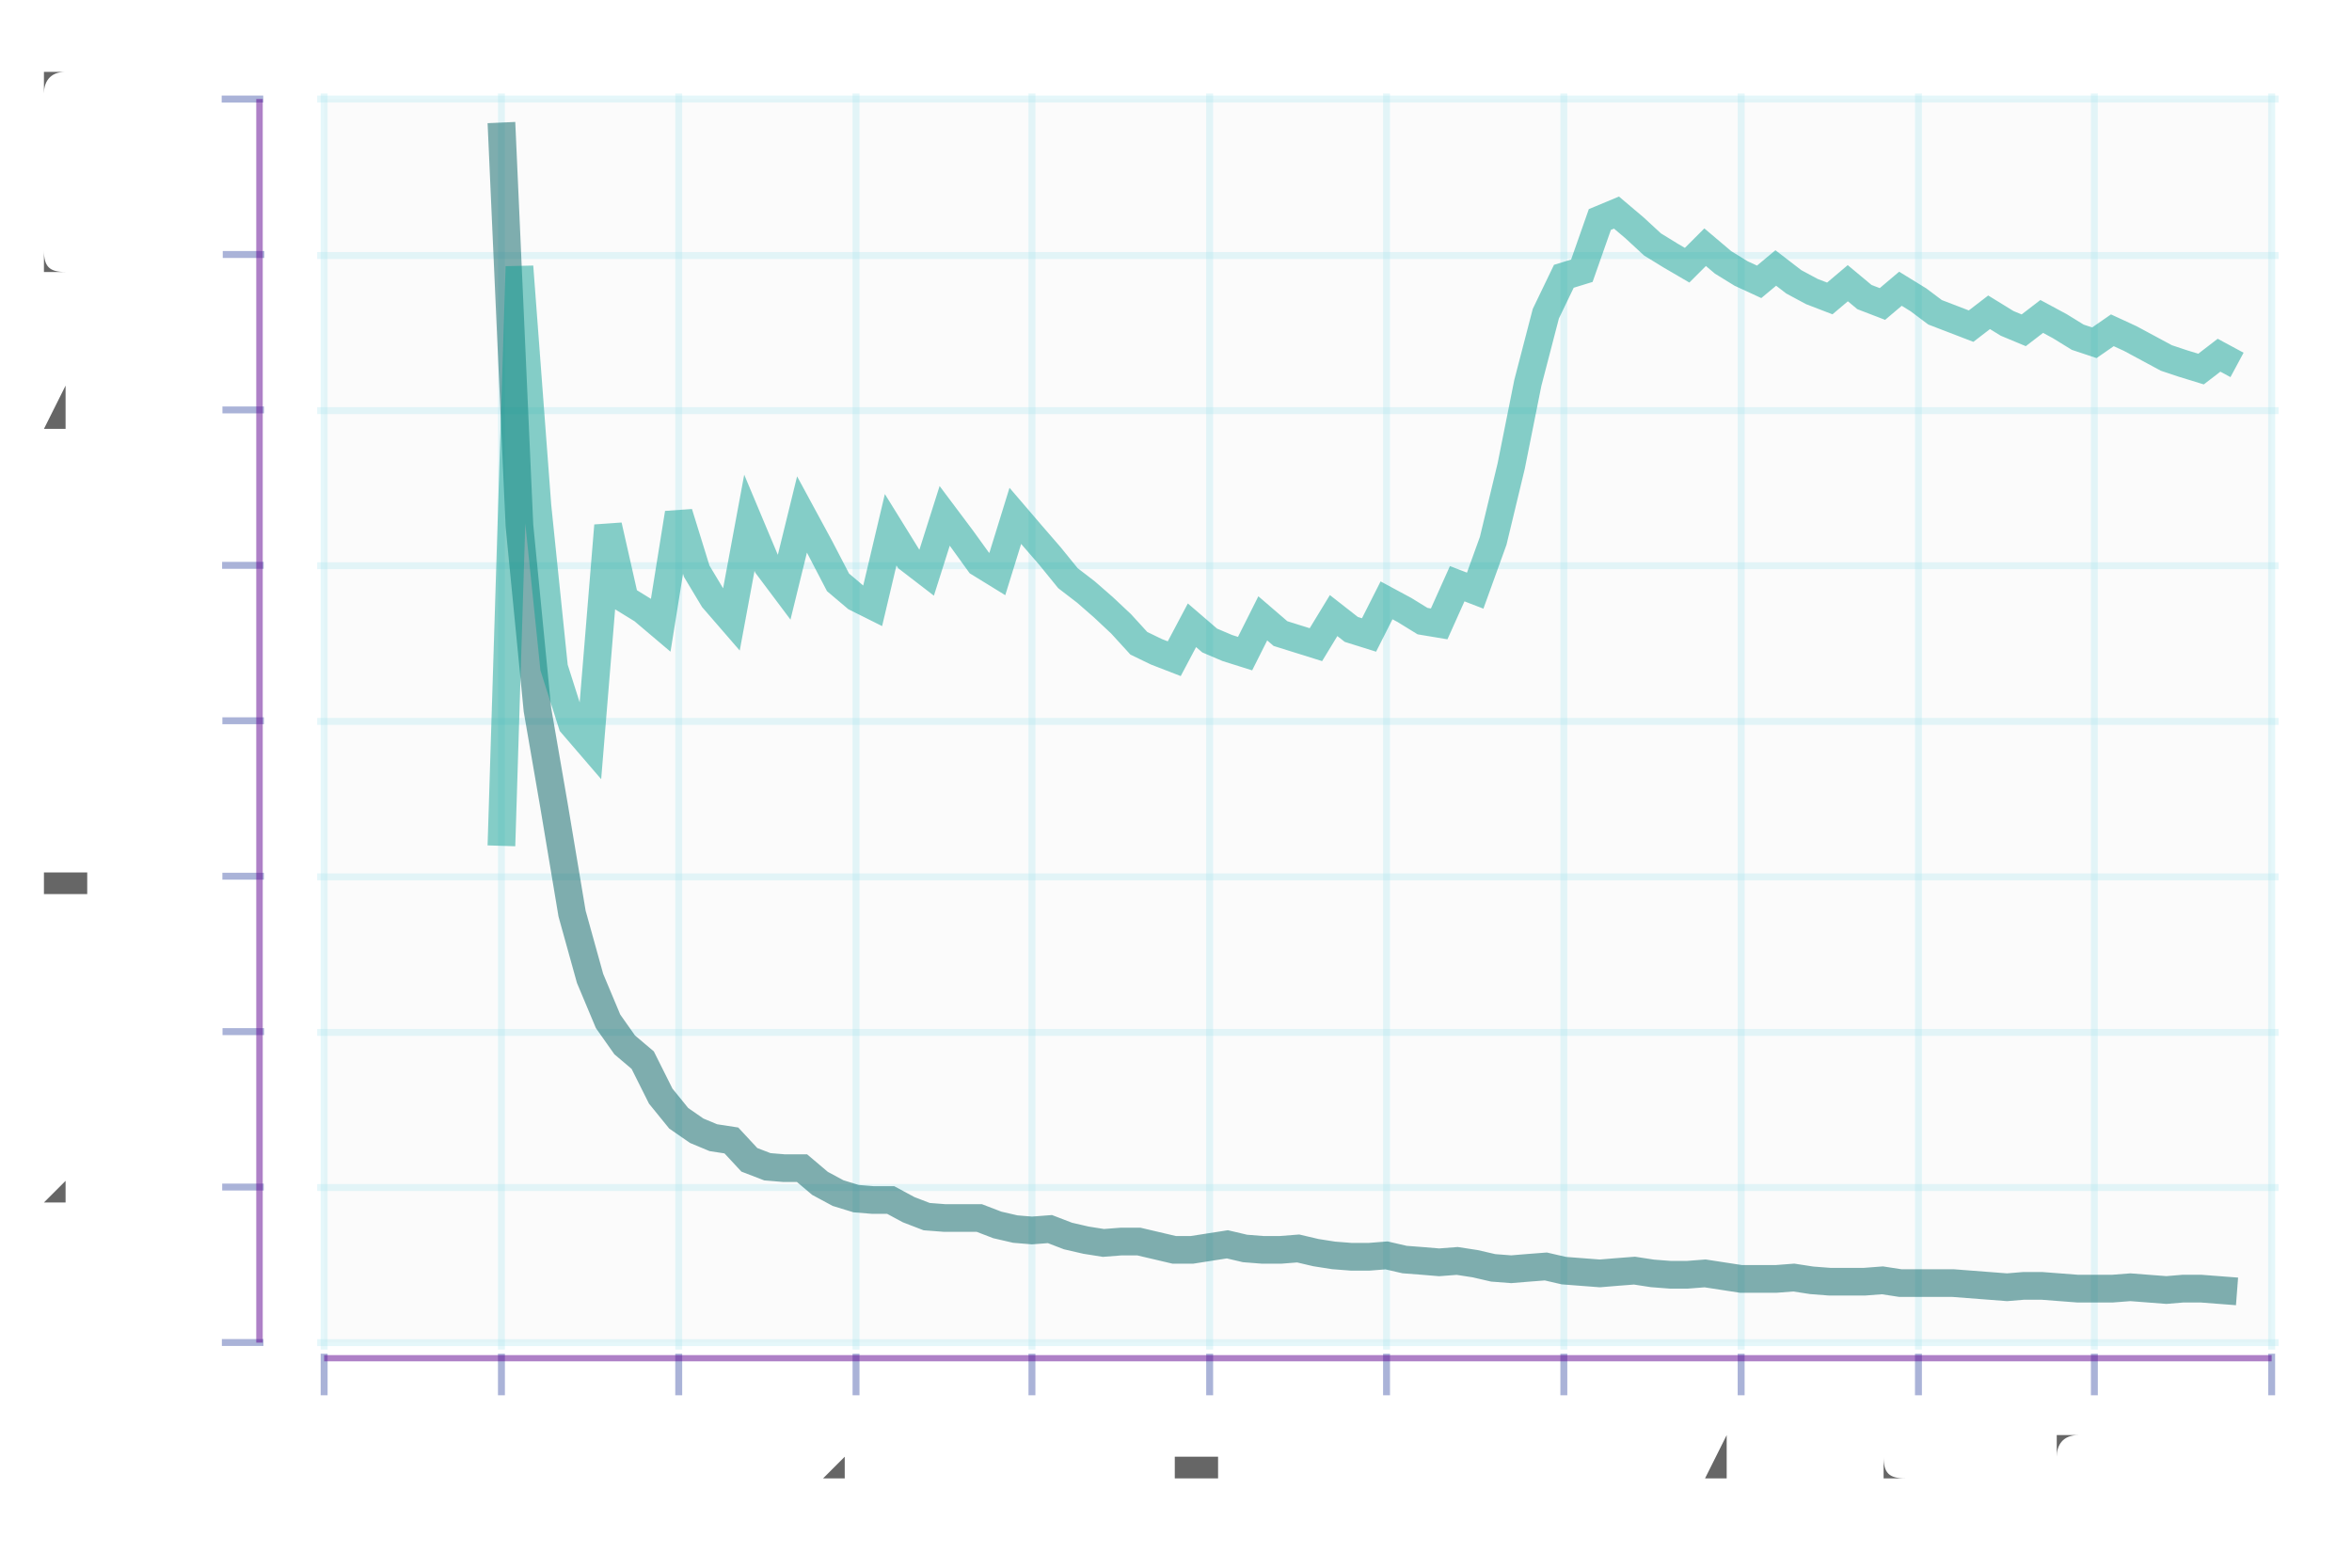
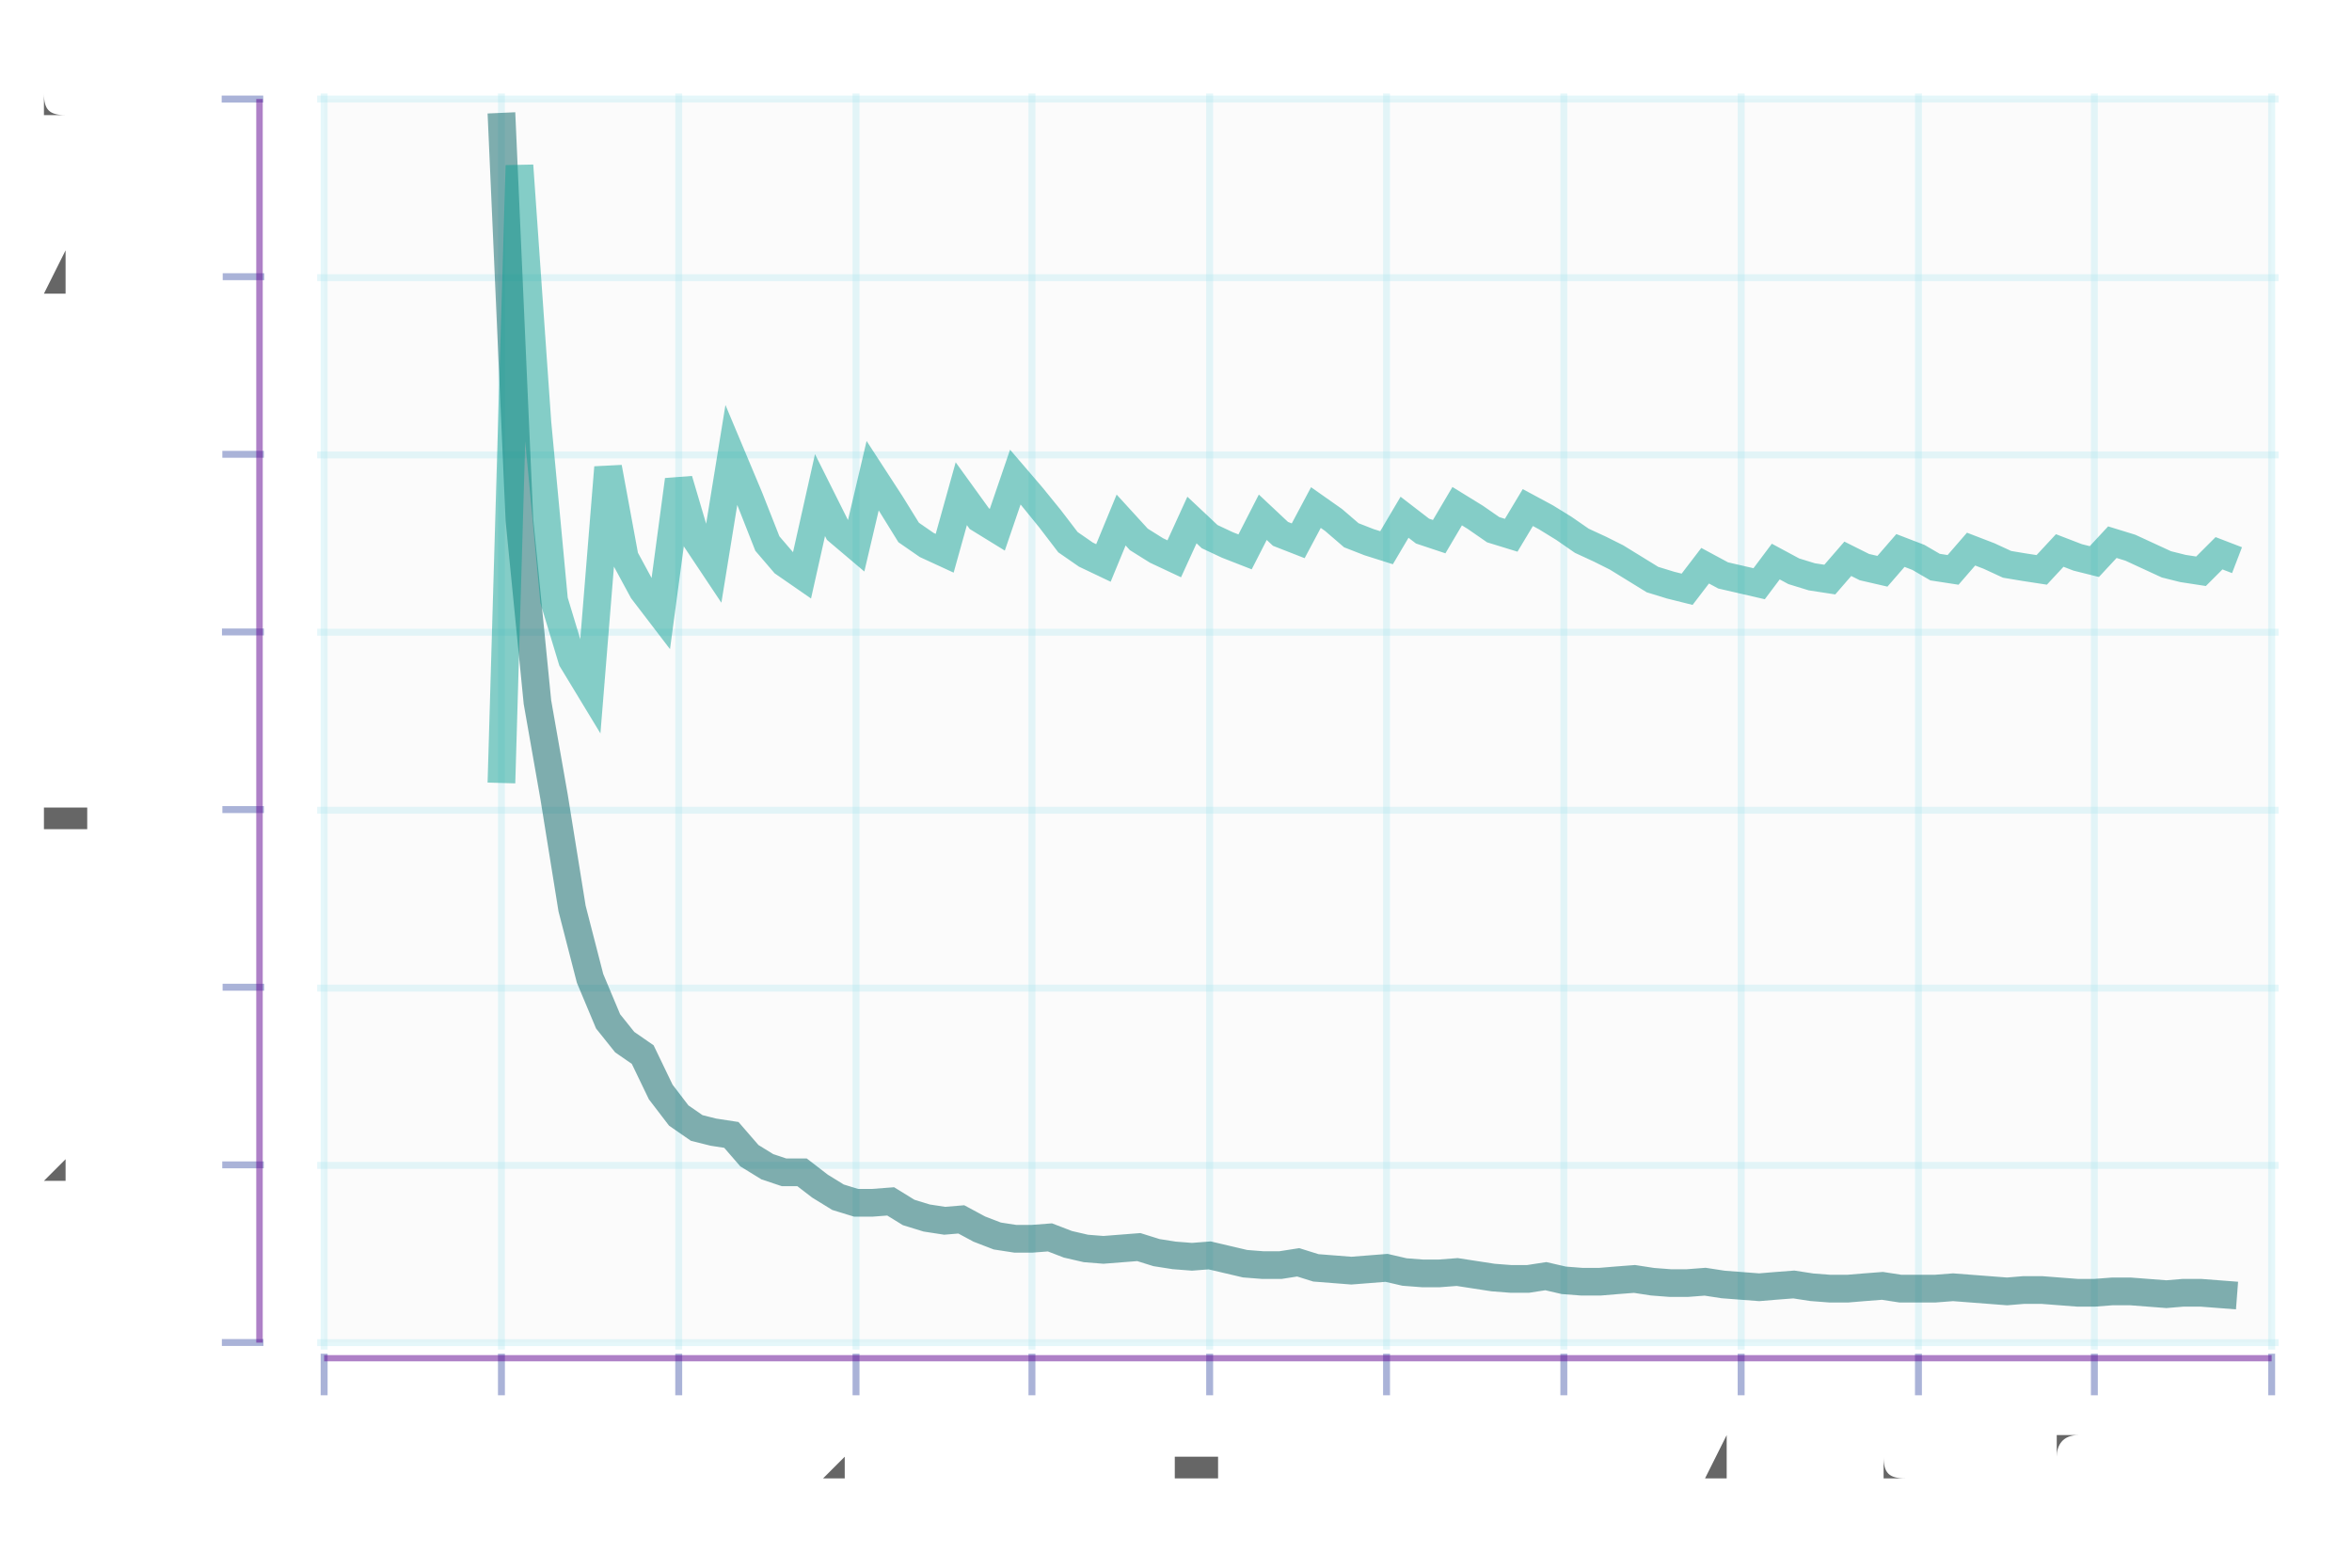
<svg xmlns="http://www.w3.org/2000/svg" height="300.0" viewBox="-0.895 -0.549 1.698 1.095" width="450.0">
  <g stroke-opacity="0.0" fill-opacity="3.0e-2" stroke="#000000" stroke-width="0.0" fill="#666666">
    <rect height="0.898" width="1.406" x="-0.661" y="-0.496" />
  </g>
  <g stroke-opacity="0.3" stroke="#a8e5ee" stroke-width="5.0e-3" fill="none">
    <polyline points="-0.666,0.402 0.75,0.402" />
  </g>
  <g stroke-opacity="0.3" stroke="#a8e5ee" stroke-width="5.0e-3" fill="none">
-     <polyline points="-0.666,0.29 0.75,0.29" />
+     <polyline points="-0.666,0.274 0.75,0.274" />
  </g>
  <g stroke-opacity="0.3" stroke="#a8e5ee" stroke-width="5.0e-3" fill="none">
-     <polyline points="-0.666,0.178 0.75,0.178" />
+     <polyline points="-0.666,0.146 0.75,0.146" />
  </g>
  <g stroke-opacity="0.3" stroke="#a8e5ee" stroke-width="5.0e-3" fill="none">
-     <polyline points="-0.666,6.565656565656564e-2 0.75,6.565656565656564e-2" />
+     <polyline points="-0.666,1.7556517556517603e-2 0.75,1.7556517556517603e-2" />
  </g>
  <g stroke-opacity="0.3" stroke="#a8e5ee" stroke-width="5.0e-3" fill="none">
-     <polyline points="-0.666,-4.657687991021331e-2 0.75,-4.657687991021331e-2" />
+     <polyline points="-0.666,-0.111 0.75,-0.111" />
  </g>
  <g stroke-opacity="0.3" stroke="#a8e5ee" stroke-width="5.0e-3" fill="none">
-     <polyline points="-0.666,-0.159 0.75,-0.159" />
+     <polyline points="-0.666,-0.239 0.75,-0.239" />
  </g>
  <g stroke-opacity="0.3" stroke="#a8e5ee" stroke-width="5.0e-3" fill="none">
-     <polyline points="-0.666,-0.271 0.75,-0.271" />
-   </g>
-   <g stroke-opacity="0.3" stroke="#a8e5ee" stroke-width="5.0e-3" fill="none">
-     <polyline points="-0.666,-0.383 0.75,-0.383" />
+     <polyline points="-0.666,-0.367 0.75,-0.367" />
  </g>
  <g stroke-opacity="0.3" stroke="#a8e5ee" stroke-width="5.0e-3" fill="none">
    <polyline points="-0.666,-0.496 0.75,-0.496" />
  </g>
  <g fill-opacity="1.0" font-size="5.0e-2" stroke="none" stroke-width="0.0" fill="#666666" text-anchor="end">
    <text x="-0.75" y="0.415">1,000
    </text>
  </g>
  <g fill-opacity="1.0" font-size="5.0e-2" stroke="none" stroke-width="0.0" fill="#666666" text-anchor="end">
-     <text x="-0.75" y="0.303">2,000
+     <text x="-0.75" y="0.287">2,000
    </text>
  </g>
  <g fill-opacity="1.0" font-size="5.0e-2" stroke="none" stroke-width="0.0" fill="#666666" text-anchor="end">
-     <text x="-0.75" y="0.191">3,000
+     <text x="-0.75" y="0.159">3,000
    </text>
  </g>
  <g fill-opacity="1.0" font-size="5.0e-2" stroke="none" stroke-width="0.0" fill="#666666" text-anchor="end">
-     <text x="-0.75" y="7.867564534231197e-2">4,000
+     <text x="-0.75" y="3.057559724226394e-2">4,000
    </text>
  </g>
  <g fill-opacity="1.0" font-size="5.0e-2" stroke="none" stroke-width="0.0" fill="#666666" text-anchor="end">
-     <text x="-0.75" y="-3.355780022446697e-2">5,000
+     <text x="-0.75" y="-9.76911976911976e-2">5,000
    </text>
  </g>
  <g fill-opacity="1.0" font-size="5.0e-2" stroke="none" stroke-width="0.0" fill="#666666" text-anchor="end">
-     <text x="-0.75" y="-0.146">6,000
+     <text x="-0.75" y="-0.226">6,000
    </text>
  </g>
  <g fill-opacity="1.0" font-size="5.0e-2" stroke="none" stroke-width="0.0" fill="#666666" text-anchor="end">
-     <text x="-0.75" y="-0.258">7,000
+     <text x="-0.75" y="-0.354">7,000
    </text>
  </g>
  <g fill-opacity="1.0" font-size="5.0e-2" stroke="none" stroke-width="0.0" fill="#666666" text-anchor="end">
-     <text x="-0.75" y="-0.37">8,000
-     </text>
-   </g>
-   <g fill-opacity="1.0" font-size="5.0e-2" stroke="none" stroke-width="0.0" fill="#666666" text-anchor="end">
-     <text x="-0.75" y="-0.482">9,000
+     <text x="-0.75" y="-0.482">8,000
    </text>
  </g>
  <g stroke-opacity="0.4" fill-opacity="1.0" stroke="#2c429d" stroke-width="5.0e-3" fill="#5f0391">
    <g transform="rotate(-90.0, -0.7194624, 0.4023569)">
      <polyline points="-0.719,0.417 -0.719,0.387" />
    </g>
-     <g transform="rotate(-90.0, -0.7194624, 0.2901235)">
-       <polyline points="-0.719,0.305 -0.719,0.275" />
+     <g transform="rotate(-90.0, -0.7194624, 0.2740901)">
+       <polyline points="-0.719,0.289 -0.719,0.259" />
    </g>
-     <g transform="rotate(-90.0, -0.7194624, 0.17789)">
-       <polyline points="-0.719,0.193 -0.719,0.163" />
+     <g transform="rotate(-90.0, -0.7194624, 0.1458233)">
+       <polyline points="-0.719,0.161 -0.719,0.131" />
    </g>
-     <g transform="rotate(-90.0, -0.7194624, 6.565656565656564e-2)">
-       <polyline points="-0.719,8.065656565656563e-2 -0.719,5.0656565656565636e-2" />
+     <g transform="rotate(-90.0, -0.7194624, 1.7556517556517603e-2)">
+       <polyline points="-0.719,3.25565175565176e-2 -0.719,2.556517556517604e-3" />
    </g>
-     <g transform="rotate(-90.0, -0.7194624, -4.657687991021331e-2)">
-       <polyline points="-0.719,-3.157687991021331e-2 -0.719,-6.157687991021331e-2" />
+     <g transform="rotate(-90.0, -0.7194624, -0.1107103)">
+       <polyline points="-0.719,-9.571027737694394e-2 -0.719,-0.126" />
    </g>
-     <g transform="rotate(-90.0, -0.7194624, -0.1588103)">
-       <polyline points="-0.719,-0.144 -0.719,-0.174" />
+     <g transform="rotate(-90.0, -0.7194624, -0.2389771)">
+       <polyline points="-0.719,-0.224 -0.719,-0.254" />
    </g>
-     <g transform="rotate(-90.0, -0.7194624, -0.2710438)">
-       <polyline points="-0.719,-0.256 -0.719,-0.286" />
-     </g>
-     <g transform="rotate(-90.0, -0.7194624, -0.3832772)">
-       <polyline points="-0.719,-0.368 -0.719,-0.398" />
+     <g transform="rotate(-90.0, -0.7194624, -0.3672439)">
+       <polyline points="-0.719,-0.352 -0.719,-0.382" />
    </g>
    <g transform="rotate(-90.0, -0.7194624, -0.4955107)">
      <polyline points="-0.719,-0.481 -0.719,-0.511" />
    </g>
  </g>
  <g stroke-opacity="0.0" fill-opacity="0.5" stroke="#666666" stroke-width="0.0" fill="#5f0391">
    <rect height="0.898" width="4.687280283736772e-3" x="-0.71" y="-0.496" />
  </g>
  <g stroke-opacity="0.3" stroke="#a8e5ee" stroke-width="5.0e-3" fill="none">
    <polyline points="-0.661,0.407 -0.661,-0.5" />
  </g>
  <g stroke-opacity="0.3" stroke="#a8e5ee" stroke-width="5.0e-3" fill="none">
    <polyline points="-0.533,0.407 -0.533,-0.5" />
  </g>
  <g stroke-opacity="0.3" stroke="#a8e5ee" stroke-width="5.0e-3" fill="none">
    <polyline points="-0.405,0.407 -0.405,-0.5" />
  </g>
  <g stroke-opacity="0.3" stroke="#a8e5ee" stroke-width="5.0e-3" fill="none">
    <polyline points="-0.277,0.407 -0.277,-0.5" />
  </g>
  <g stroke-opacity="0.3" stroke="#a8e5ee" stroke-width="5.0e-3" fill="none">
    <polyline points="-0.15,0.407 -0.15,-0.5" />
  </g>
  <g stroke-opacity="0.3" stroke="#a8e5ee" stroke-width="5.0e-3" fill="none">
    <polyline points="-2.169678125883301e-2,0.407 -2.169678125883301e-2,-0.5" />
  </g>
  <g stroke-opacity="0.3" stroke="#a8e5ee" stroke-width="5.0e-3" fill="none">
    <polyline points="0.106,0.407 0.106,-0.5" />
  </g>
  <g stroke-opacity="0.3" stroke="#a8e5ee" stroke-width="5.0e-3" fill="none">
    <polyline points="0.234,0.407 0.234,-0.5" />
  </g>
  <g stroke-opacity="0.3" stroke="#a8e5ee" stroke-width="5.0e-3" fill="none">
    <polyline points="0.362,0.407 0.362,-0.5" />
  </g>
  <g stroke-opacity="0.3" stroke="#a8e5ee" stroke-width="5.0e-3" fill="none">
    <polyline points="0.49,0.407 0.49,-0.5" />
  </g>
  <g stroke-opacity="0.3" stroke="#a8e5ee" stroke-width="5.0e-3" fill="none">
    <polyline points="0.617,0.407 0.617,-0.5" />
  </g>
  <g stroke-opacity="0.3" stroke="#a8e5ee" stroke-width="5.0e-3" fill="none">
    <polyline points="0.745,0.407 0.745,-0.5" />
  </g>
  <g fill-opacity="1.0" font-size="5.0e-2" stroke="none" stroke-width="0.0" fill="#666666" text-anchor="middle">
    <text x="-0.661" y="0.5">-10
    </text>
  </g>
  <g fill-opacity="1.0" font-size="5.0e-2" stroke="none" stroke-width="0.0" fill="#666666" text-anchor="middle">
    <text x="-0.533" y="0.5">0
    </text>
  </g>
  <g fill-opacity="1.0" font-size="5.0e-2" stroke="none" stroke-width="0.0" fill="#666666" text-anchor="middle">
    <text x="-0.405" y="0.5">10
    </text>
  </g>
  <g fill-opacity="1.0" font-size="5.0e-2" stroke="none" stroke-width="0.0" fill="#666666" text-anchor="middle">
    <text x="-0.277" y="0.5">20
    </text>
  </g>
  <g fill-opacity="1.0" font-size="5.0e-2" stroke="none" stroke-width="0.0" fill="#666666" text-anchor="middle">
    <text x="-0.15" y="0.5">30
    </text>
  </g>
  <g fill-opacity="1.0" font-size="5.0e-2" stroke="none" stroke-width="0.0" fill="#666666" text-anchor="middle">
    <text x="-2.169678125883301e-2" y="0.5">40
    </text>
  </g>
  <g fill-opacity="1.0" font-size="5.0e-2" stroke="none" stroke-width="0.0" fill="#666666" text-anchor="middle">
    <text x="0.106" y="0.5">50
    </text>
  </g>
  <g fill-opacity="1.0" font-size="5.0e-2" stroke="none" stroke-width="0.0" fill="#666666" text-anchor="middle">
    <text x="0.234" y="0.5">60
    </text>
  </g>
  <g fill-opacity="1.0" font-size="5.0e-2" stroke="none" stroke-width="0.0" fill="#666666" text-anchor="middle">
    <text x="0.362" y="0.5">70
    </text>
  </g>
  <g fill-opacity="1.0" font-size="5.0e-2" stroke="none" stroke-width="0.0" fill="#666666" text-anchor="middle">
    <text x="0.49" y="0.5">80
    </text>
  </g>
  <g fill-opacity="1.0" font-size="5.0e-2" stroke="none" stroke-width="0.0" fill="#666666" text-anchor="middle">
    <text x="0.617" y="0.5">90
    </text>
  </g>
  <g fill-opacity="1.0" font-size="5.0e-2" stroke="none" stroke-width="0.0" fill="#666666" text-anchor="middle">
    <text x="0.745" y="0.5">100
    </text>
  </g>
  <g stroke-opacity="0.4" fill-opacity="1.0" stroke="#2c429d" stroke-width="5.0e-3" fill="#5f0391">
    <polyline points="-0.661,0.44 -0.661,0.41" />
    <polyline points="-0.533,0.44 -0.533,0.41" />
    <polyline points="-0.405,0.44 -0.405,0.41" />
    <polyline points="-0.277,0.44 -0.277,0.41" />
    <polyline points="-0.15,0.44 -0.15,0.41" />
    <polyline points="-2.169678125883301e-2,0.44 -2.169678125883301e-2,0.41" />
    <polyline points="0.106,0.44 0.106,0.41" />
    <polyline points="0.234,0.44 0.234,0.41" />
    <polyline points="0.362,0.44 0.362,0.41" />
    <polyline points="0.49,0.44 0.49,0.41" />
    <polyline points="0.617,0.44 0.617,0.41" />
    <polyline points="0.745,0.44 0.745,0.41" />
  </g>
  <g stroke-opacity="0.0" fill-opacity="0.5" stroke="#666666" stroke-width="0.0" fill="#5f0391">
    <rect height="4.489337822671191e-3" width="1.406" x="-0.661" y="0.411" />
  </g>
  <g stroke-opacity="0.5" stroke="#026062" stroke-width="2.0e-2" fill="none">
-     <polyline points="-0.533,-0.479 -0.52,-0.188 -0.507,-5.5005974974641436e-2 -0.495,1.4489807792806564e-2 -0.482,9.220759597142864e-2 -0.469,0.139 -0.456,0.17 -0.444,0.187 -0.431,0.198 -0.418,0.224 -0.405,0.24 -0.392,0.249 -0.38,0.254 -0.367,0.256 -0.354,0.27 -0.341,0.275 -0.329,0.276 -0.316,0.276 -0.303,0.287 -0.29,0.294 -0.277,0.298 -0.265,0.299 -0.252,0.299 -0.239,0.306 -0.226,0.311 -0.213,0.312 -0.201,0.312 -0.188,0.312 -0.175,0.317 -0.162,0.32 -0.15,0.321 -0.137,0.32 -0.124,0.325 -0.111,0.328 -9.839773135634267e-2,0.33 -8.561423967342452e-2,0.329 -7.283074799050615e-2,0.329 -6.004725630758789e-2,0.332 -4.7263764624669524e-2,0.335 -3.448027294175127e-2,0.335 -2.169678125883301e-2,0.333 -8.913289575914751e-3,0.331 3.8702021070035064e-3,0.334 1.6653693789921764e-2,0.335 2.9437185472840022e-2,0.335 4.22206771557585e-2,0.334 5.500416883867654e-2,0.337 6.778766052159502e-2,0.339 8.057115220451305e-2,0.34 9.335464388743153e-2,0.34 0.106,0.339 0.119,0.342 0.132,0.343 0.144,0.344 0.157,0.343 0.17,0.345 0.183,0.348 0.196,0.349 0.208,0.348 0.221,0.347 0.234,0.35 0.247,0.351 0.26,0.352 0.272,0.351 0.285,0.35 0.298,0.352 0.311,0.353 0.323,0.353 0.336,0.352 0.349,0.354 0.362,0.356 0.375,0.356 0.387,0.356 0.4,0.355 0.413,0.357 0.426,0.358 0.439,0.358 0.451,0.358 0.464,0.357 0.477,0.359 0.49,0.359 0.502,0.359 0.515,0.359 0.528,0.36 0.541,0.361 0.554,0.362 0.566,0.361 0.579,0.361 0.592,0.362 0.605,0.363 0.617,0.363 0.63,0.363 0.643,0.362 0.656,0.363 0.669,0.364 0.681,0.363 0.694,0.363 0.707,0.364 0.72,0.365" />
+     <polyline points="-0.533,-0.486 -0.52,-0.192 -0.507,-6.0496234783225855e-2 -0.495,7.853758629443985e-3 -0.482,8.853442054470584e-2 -0.469,0.139 -0.456,0.17 -0.444,0.185 -0.431,0.194 -0.418,0.221 -0.405,0.238 -0.392,0.247 -0.38,0.25 -0.367,0.252 -0.354,0.267 -0.341,0.275 -0.329,0.279 -0.316,0.279 -0.303,0.289 -0.29,0.297 -0.277,0.301 -0.265,0.301 -0.252,0.3 -0.239,0.308 -0.226,0.312 -0.213,0.314 -0.201,0.313 -0.188,0.32 -0.175,0.325 -0.162,0.327 -0.15,0.327 -0.137,0.326 -0.124,0.331 -0.111,0.334 -9.839773135634267e-2,0.335 -8.561423967342452e-2,0.334 -7.283074799050615e-2,0.333 -6.004725630758789e-2,0.337 -4.7263764624669524e-2,0.339 -3.448027294175127e-2,0.34 -2.169678125883301e-2,0.339 -8.913289575914751e-3,0.342 3.8702021070035064e-3,0.345 1.6653693789921764e-2,0.346 2.9437185472840022e-2,0.346 4.22206771557585e-2,0.344 5.500416883867654e-2,0.348 6.778766052159502e-2,0.349 8.057115220451305e-2,0.35 9.335464388743153e-2,0.349 0.106,0.348 0.119,0.351 0.132,0.352 0.144,0.352 0.157,0.351 0.17,0.353 0.183,0.355 0.196,0.356 0.208,0.356 0.221,0.354 0.234,0.357 0.247,0.358 0.26,0.358 0.272,0.357 0.285,0.356 0.298,0.358 0.311,0.359 0.323,0.359 0.336,0.358 0.349,0.36 0.362,0.361 0.375,0.362 0.387,0.361 0.4,0.36 0.413,0.362 0.426,0.363 0.439,0.363 0.451,0.362 0.464,0.361 0.477,0.363 0.49,0.363 0.502,0.363 0.515,0.362 0.528,0.363 0.541,0.364 0.554,0.365 0.566,0.364 0.579,0.364 0.592,0.365 0.605,0.366 0.617,0.366 0.63,0.365 0.643,0.365 0.656,0.366 0.669,0.367 0.681,0.366 0.694,0.366 0.707,0.367 0.72,0.368" />
  </g>
  <g stroke-opacity="0.5" stroke="#0ea194" stroke-width="2.0e-2" fill="none">
-     <polyline points="-0.533,4.325685480226099e-2 -0.52,-0.375 -0.507,-0.202 -0.495,-8.54691060852747e-2 -0.482,-4.4630187554746126e-2 -0.469,-2.9519595821486888e-2 -0.456,-0.188 -0.444,-0.135 -0.431,-0.127 -0.418,-0.116 -0.405,-0.197 -0.392,-0.155 -0.38,-0.135 -0.367,-0.12 -0.354,-0.19 -0.341,-0.159 -0.329,-0.143 -0.316,-0.196 -0.303,-0.172 -0.29,-0.147 -0.277,-0.136 -0.265,-0.13 -0.252,-0.185 -0.239,-0.164 -0.226,-0.154 -0.213,-0.195 -0.201,-0.179 -0.188,-0.161 -0.175,-0.153 -0.162,-0.195 -0.15,-0.181 -0.137,-0.166 -0.124,-0.15 -0.111,-0.14 -9.839773135634267e-2,-0.129 -8.561423967342452e-2,-0.117 -7.283074799050615e-2,-0.103 -6.004725630758789e-2,-9.68128811271004e-2 -4.7263764624669524e-2,-9.185518944641557e-2 -3.448027294175127e-2,-0.116 -2.169678125883301e-2,-0.105 -8.913289575914751e-3,-9.955412801735652e-2 3.8702021070035064e-3,-9.553936885198422e-2 1.6653693789921764e-2,-0.121 2.9437185472840022e-2,-0.11 4.22206771557585e-2,-0.106 5.500416883867654e-2,-0.102 6.778766052159502e-2,-0.123 8.057115220451305e-2,-0.113 9.335464388743153e-2,-0.109 0.106,-0.134 0.119,-0.127 0.132,-0.119 0.144,-0.117 0.157,-0.146 0.17,-0.141 0.183,-0.177 0.196,-0.231 0.208,-0.291 0.221,-0.341 0.234,-0.368 0.247,-0.372 0.26,-0.409 0.272,-0.414 0.285,-0.403 0.298,-0.391 0.311,-0.383 0.323,-0.376 0.336,-0.389 0.349,-0.378 0.362,-0.37 0.375,-0.364 0.387,-0.374 0.4,-0.364 0.413,-0.357 0.426,-0.352 0.439,-0.363 0.451,-0.353 0.464,-0.348 0.477,-0.359 0.49,-0.351 0.502,-0.342 0.515,-0.337 0.528,-0.332 0.541,-0.342 0.554,-0.334 0.566,-0.329 0.579,-0.339 0.592,-0.332 0.605,-0.324 0.617,-0.32 0.63,-0.329 0.643,-0.323 0.656,-0.316 0.669,-0.309 0.681,-0.305 0.694,-0.301 0.707,-0.311 0.72,-0.304" />
+     <polyline points="-0.533,-2.1311454829547882e-3 -0.52,-0.448 -0.507,-0.262 -0.495,-0.134 -0.482,-9.097610656080601e-2 -0.469,-6.95342574639809e-2 -0.456,-0.23 -0.444,-0.165 -0.431,-0.141 -0.418,-0.124 -0.405,-0.221 -0.392,-0.177 -0.38,-0.159 -0.367,-0.239 -0.354,-0.208 -0.341,-0.175 -0.329,-0.161 -0.316,-0.152 -0.303,-0.21 -0.29,-0.184 -0.277,-0.173 -0.265,-0.224 -0.252,-0.204 -0.239,-0.183 -0.226,-0.174 -0.213,-0.168 -0.201,-0.211 -0.188,-0.193 -0.175,-0.185 -0.162,-0.223 -0.15,-0.209 -0.137,-0.193 -0.124,-0.176 -0.111,-0.167 -9.839773135634267e-2,-0.161 -8.561423967342452e-2,-0.192 -7.283074799050615e-2,-0.178 -6.004725630758789e-2,-0.17 -4.7263764624669524e-2,-0.164 -3.448027294175127e-2,-0.192 -2.169678125883301e-2,-0.18 -8.913289575914751e-3,-0.174 3.8702021070035064e-3,-0.169 1.6653693789921764e-2,-0.194 2.9437185472840022e-2,-0.182 4.22206771557585e-2,-0.177 5.500416883867654e-2,-0.201 6.778766052159502e-2,-0.192 8.057115220451305e-2,-0.181 9.335464388743153e-2,-0.176 0.106,-0.172 0.119,-0.194 0.132,-0.184 0.144,-0.18 0.157,-0.202 0.17,-0.194 0.183,-0.185 0.196,-0.181 0.208,-0.201 0.221,-0.194 0.234,-0.186 0.247,-0.177 0.26,-0.171 0.272,-0.165 0.285,-0.157 0.298,-0.149 0.311,-0.145 0.323,-0.142 0.336,-0.159 0.349,-0.152 0.362,-0.149 0.375,-0.146 0.387,-0.162 0.4,-0.155 0.413,-0.151 0.426,-0.149 0.439,-0.164 0.451,-0.158 0.464,-0.155 0.477,-0.17 0.49,-0.165 0.502,-0.158 0.515,-0.156 0.528,-0.171 0.541,-0.166 0.554,-0.16 0.566,-0.158 0.579,-0.156 0.592,-0.17 0.605,-0.165 0.617,-0.162 0.63,-0.176 0.643,-0.172 0.656,-0.166 0.669,-0.16 0.681,-0.157 0.694,-0.155 0.707,-0.168 0.72,-0.163" />
  </g>
</svg>
